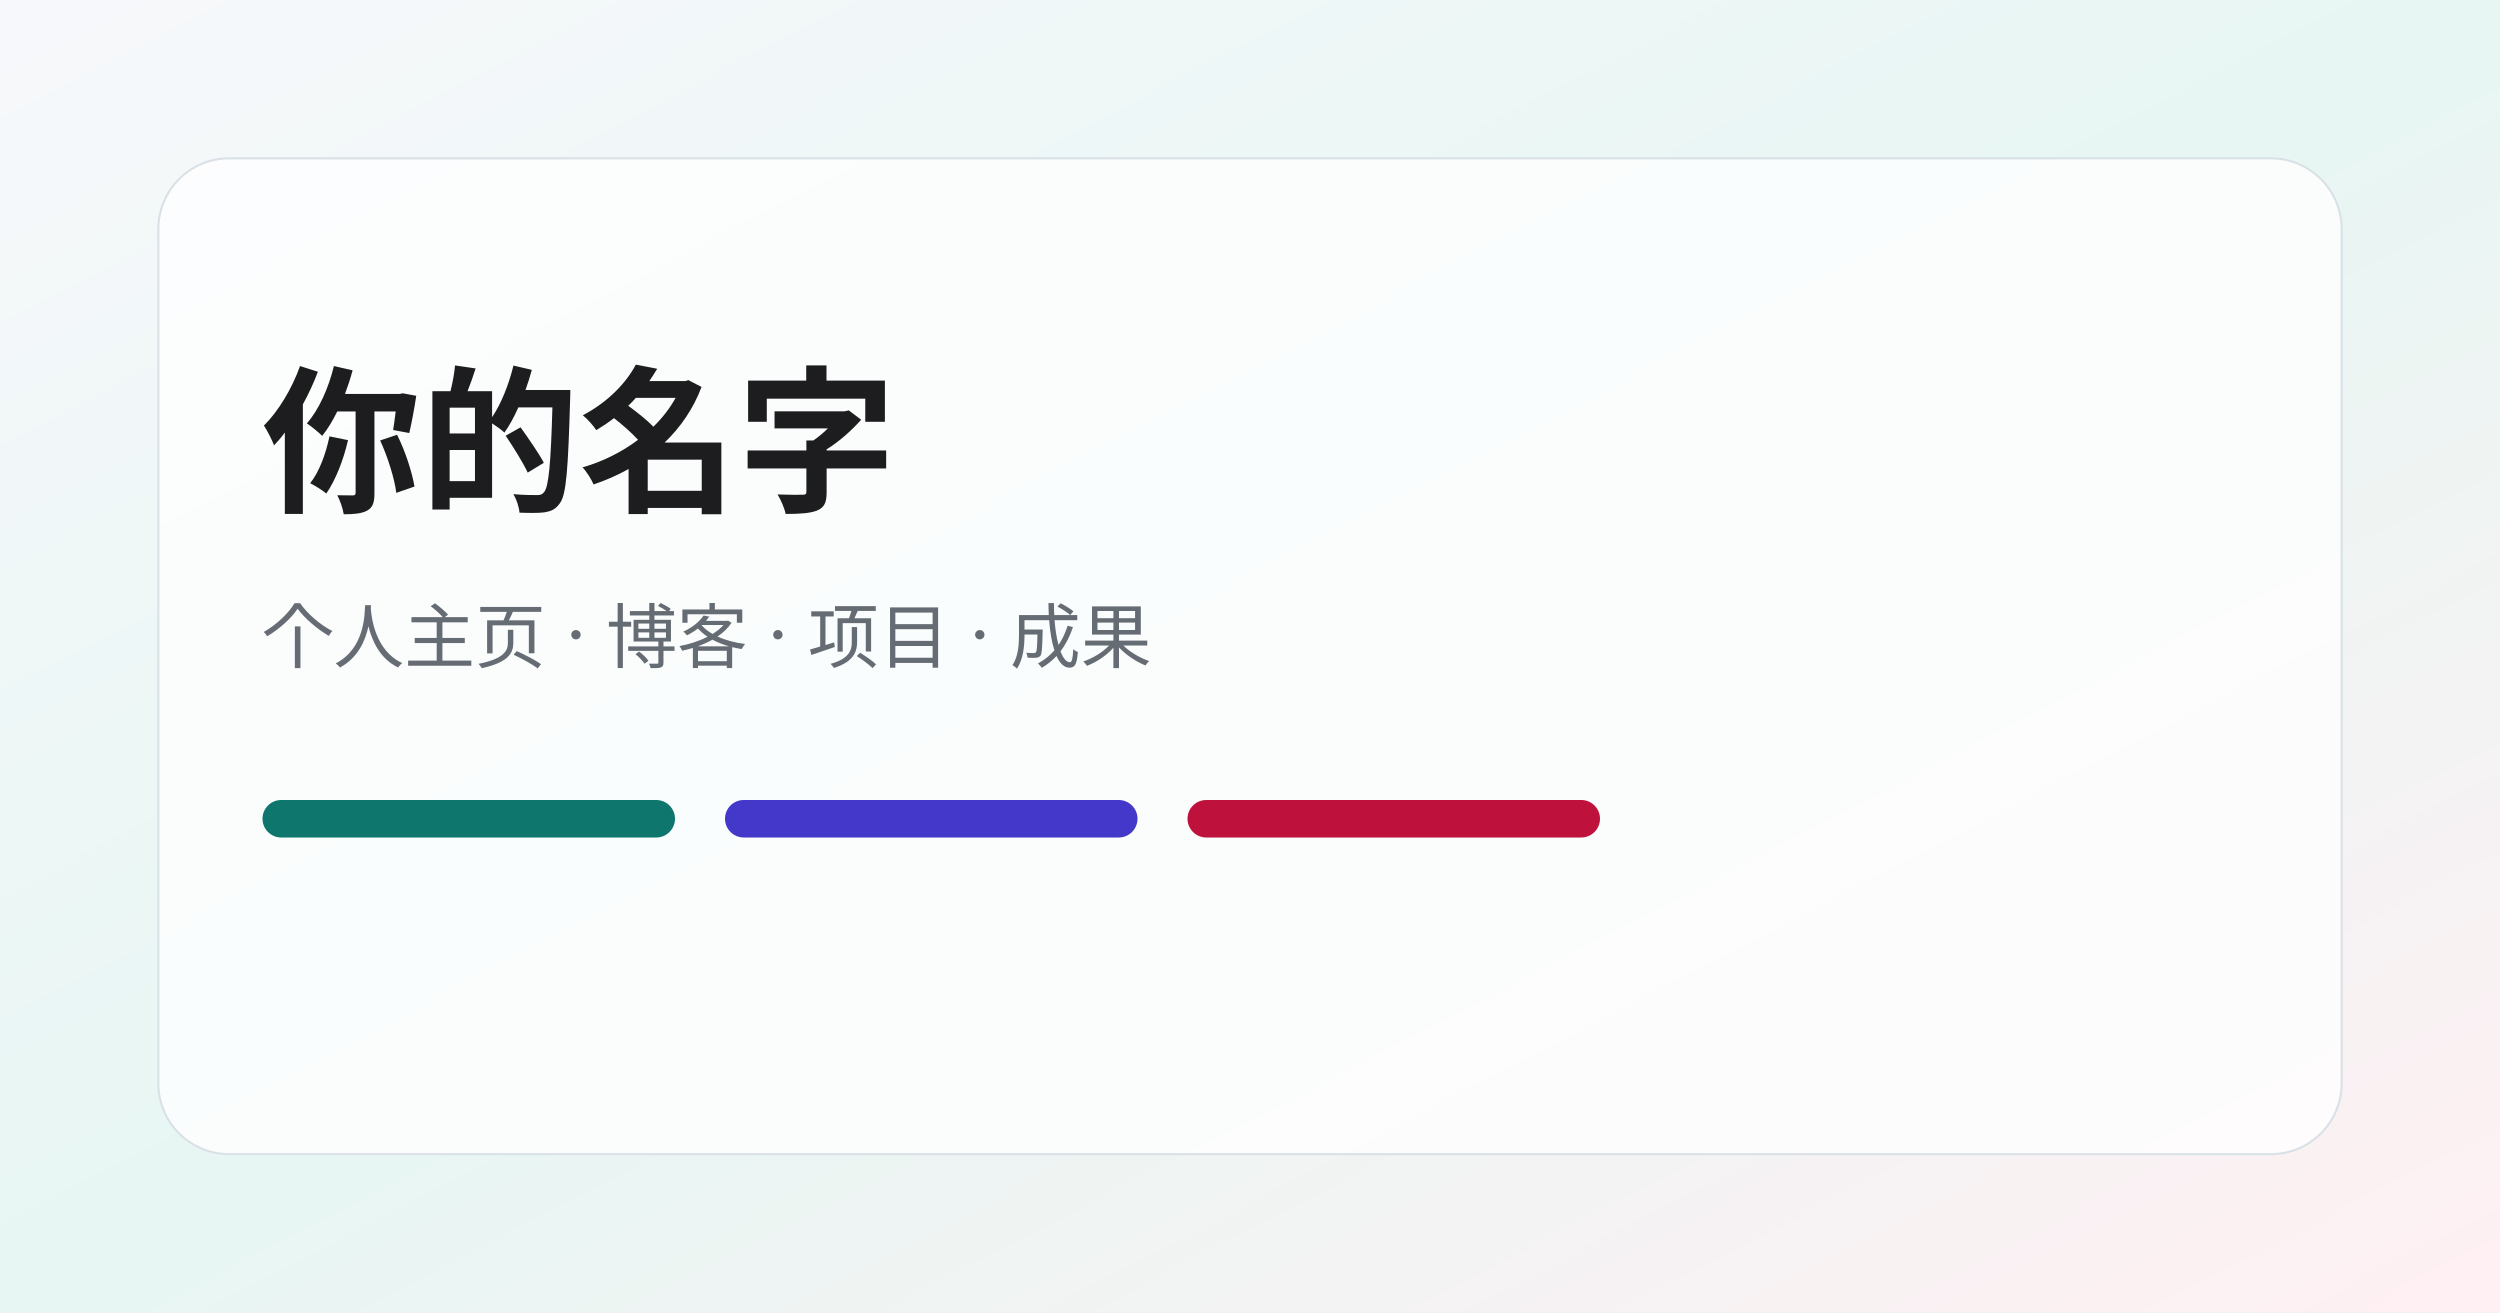
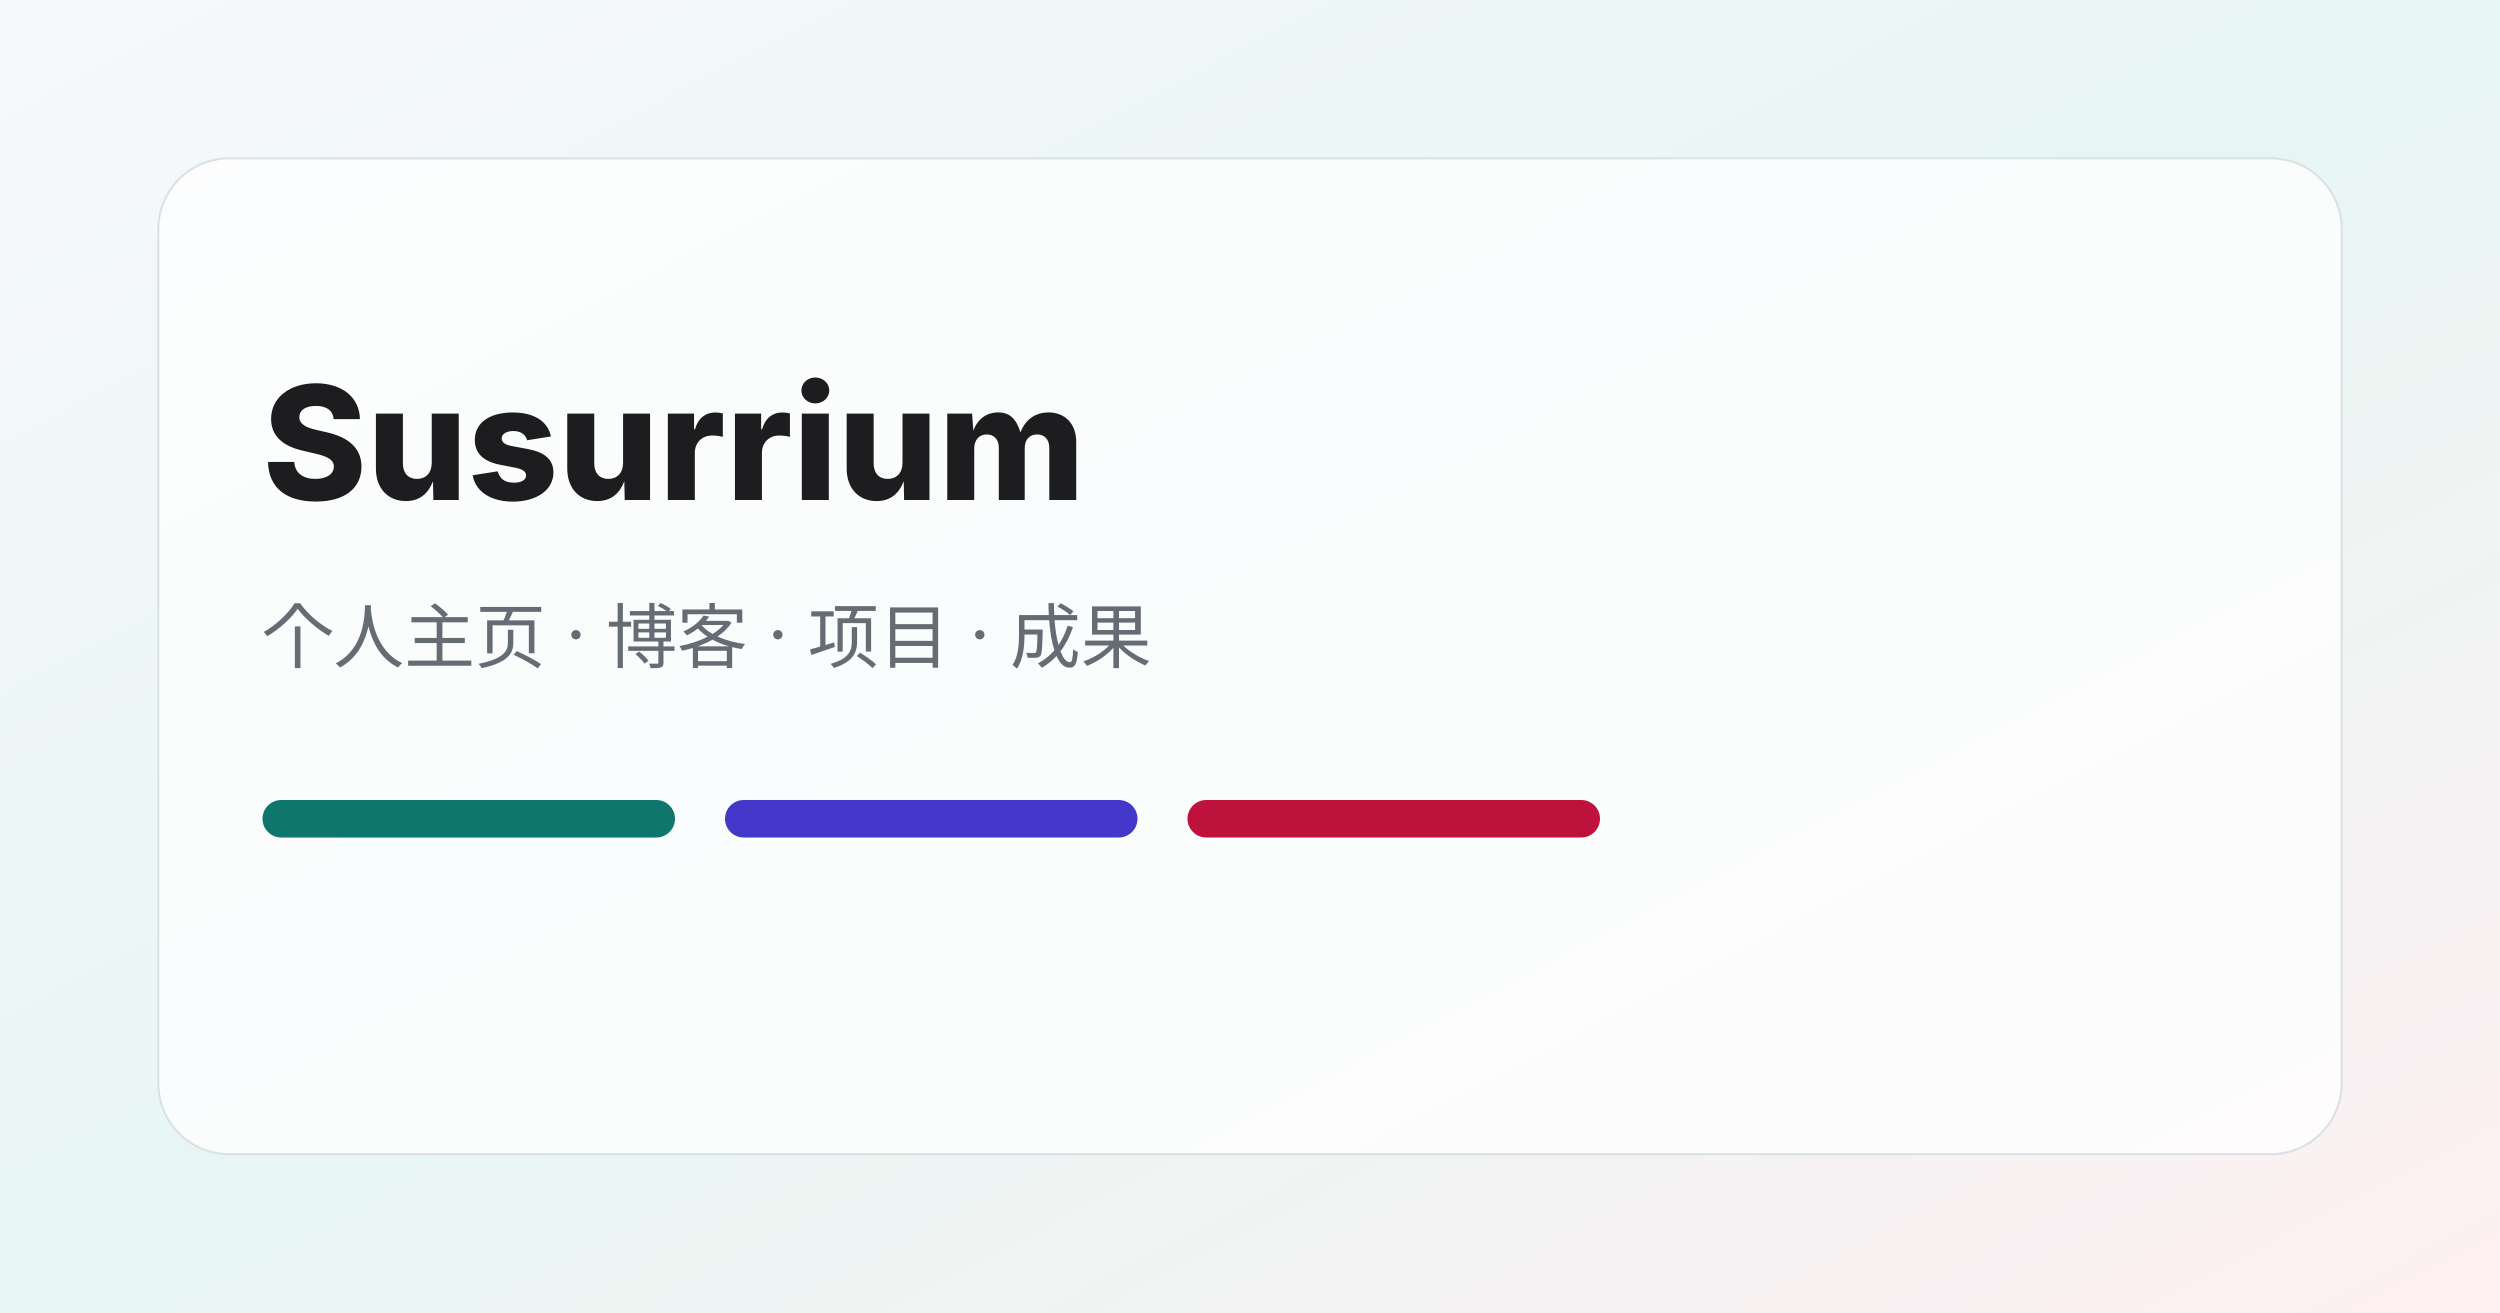
<svg xmlns="http://www.w3.org/2000/svg" viewBox="0 0 1200 630" role="img" aria-labelledby="title">
  <defs>
    <linearGradient id="bg" x1="0" x2="1" y1="0" y2="1">
      <stop offset="0" stop-color="#f7f8fb" />
      <stop offset="0.5" stop-color="#e7f6f3" />
      <stop offset="1" stop-color="#fff0f3" />
    </linearGradient>
  </defs>
  <rect width="1200" height="630" fill="url(#bg)" />
  <rect x="76" y="76" width="1048" height="478" rx="34" fill="#fff" fill-opacity="0.78" stroke="#d9e1e7" />
-   <text x="126" y="240" font-family="Inter, Arial, sans-serif" font-size="76" font-weight="800" fill="#1d1d20">你的名字</text>
+   <text x="126" y="240" font-family="Inter, Arial, sans-serif" font-size="76" font-weight="800" fill="#1d1d20">Susurrium</text>
  <text x="126" y="318" font-family="Inter, Arial, sans-serif" font-size="34" fill="#666c73">个人主页 · 博客 · 项目 · 成果</text>
  <rect x="126" y="384" width="198" height="18" rx="9" fill="#0f766e" />
  <rect x="348" y="384" width="198" height="18" rx="9" fill="#4338ca" />
  <rect x="570" y="384" width="198" height="18" rx="9" fill="#be123c" />
</svg>
